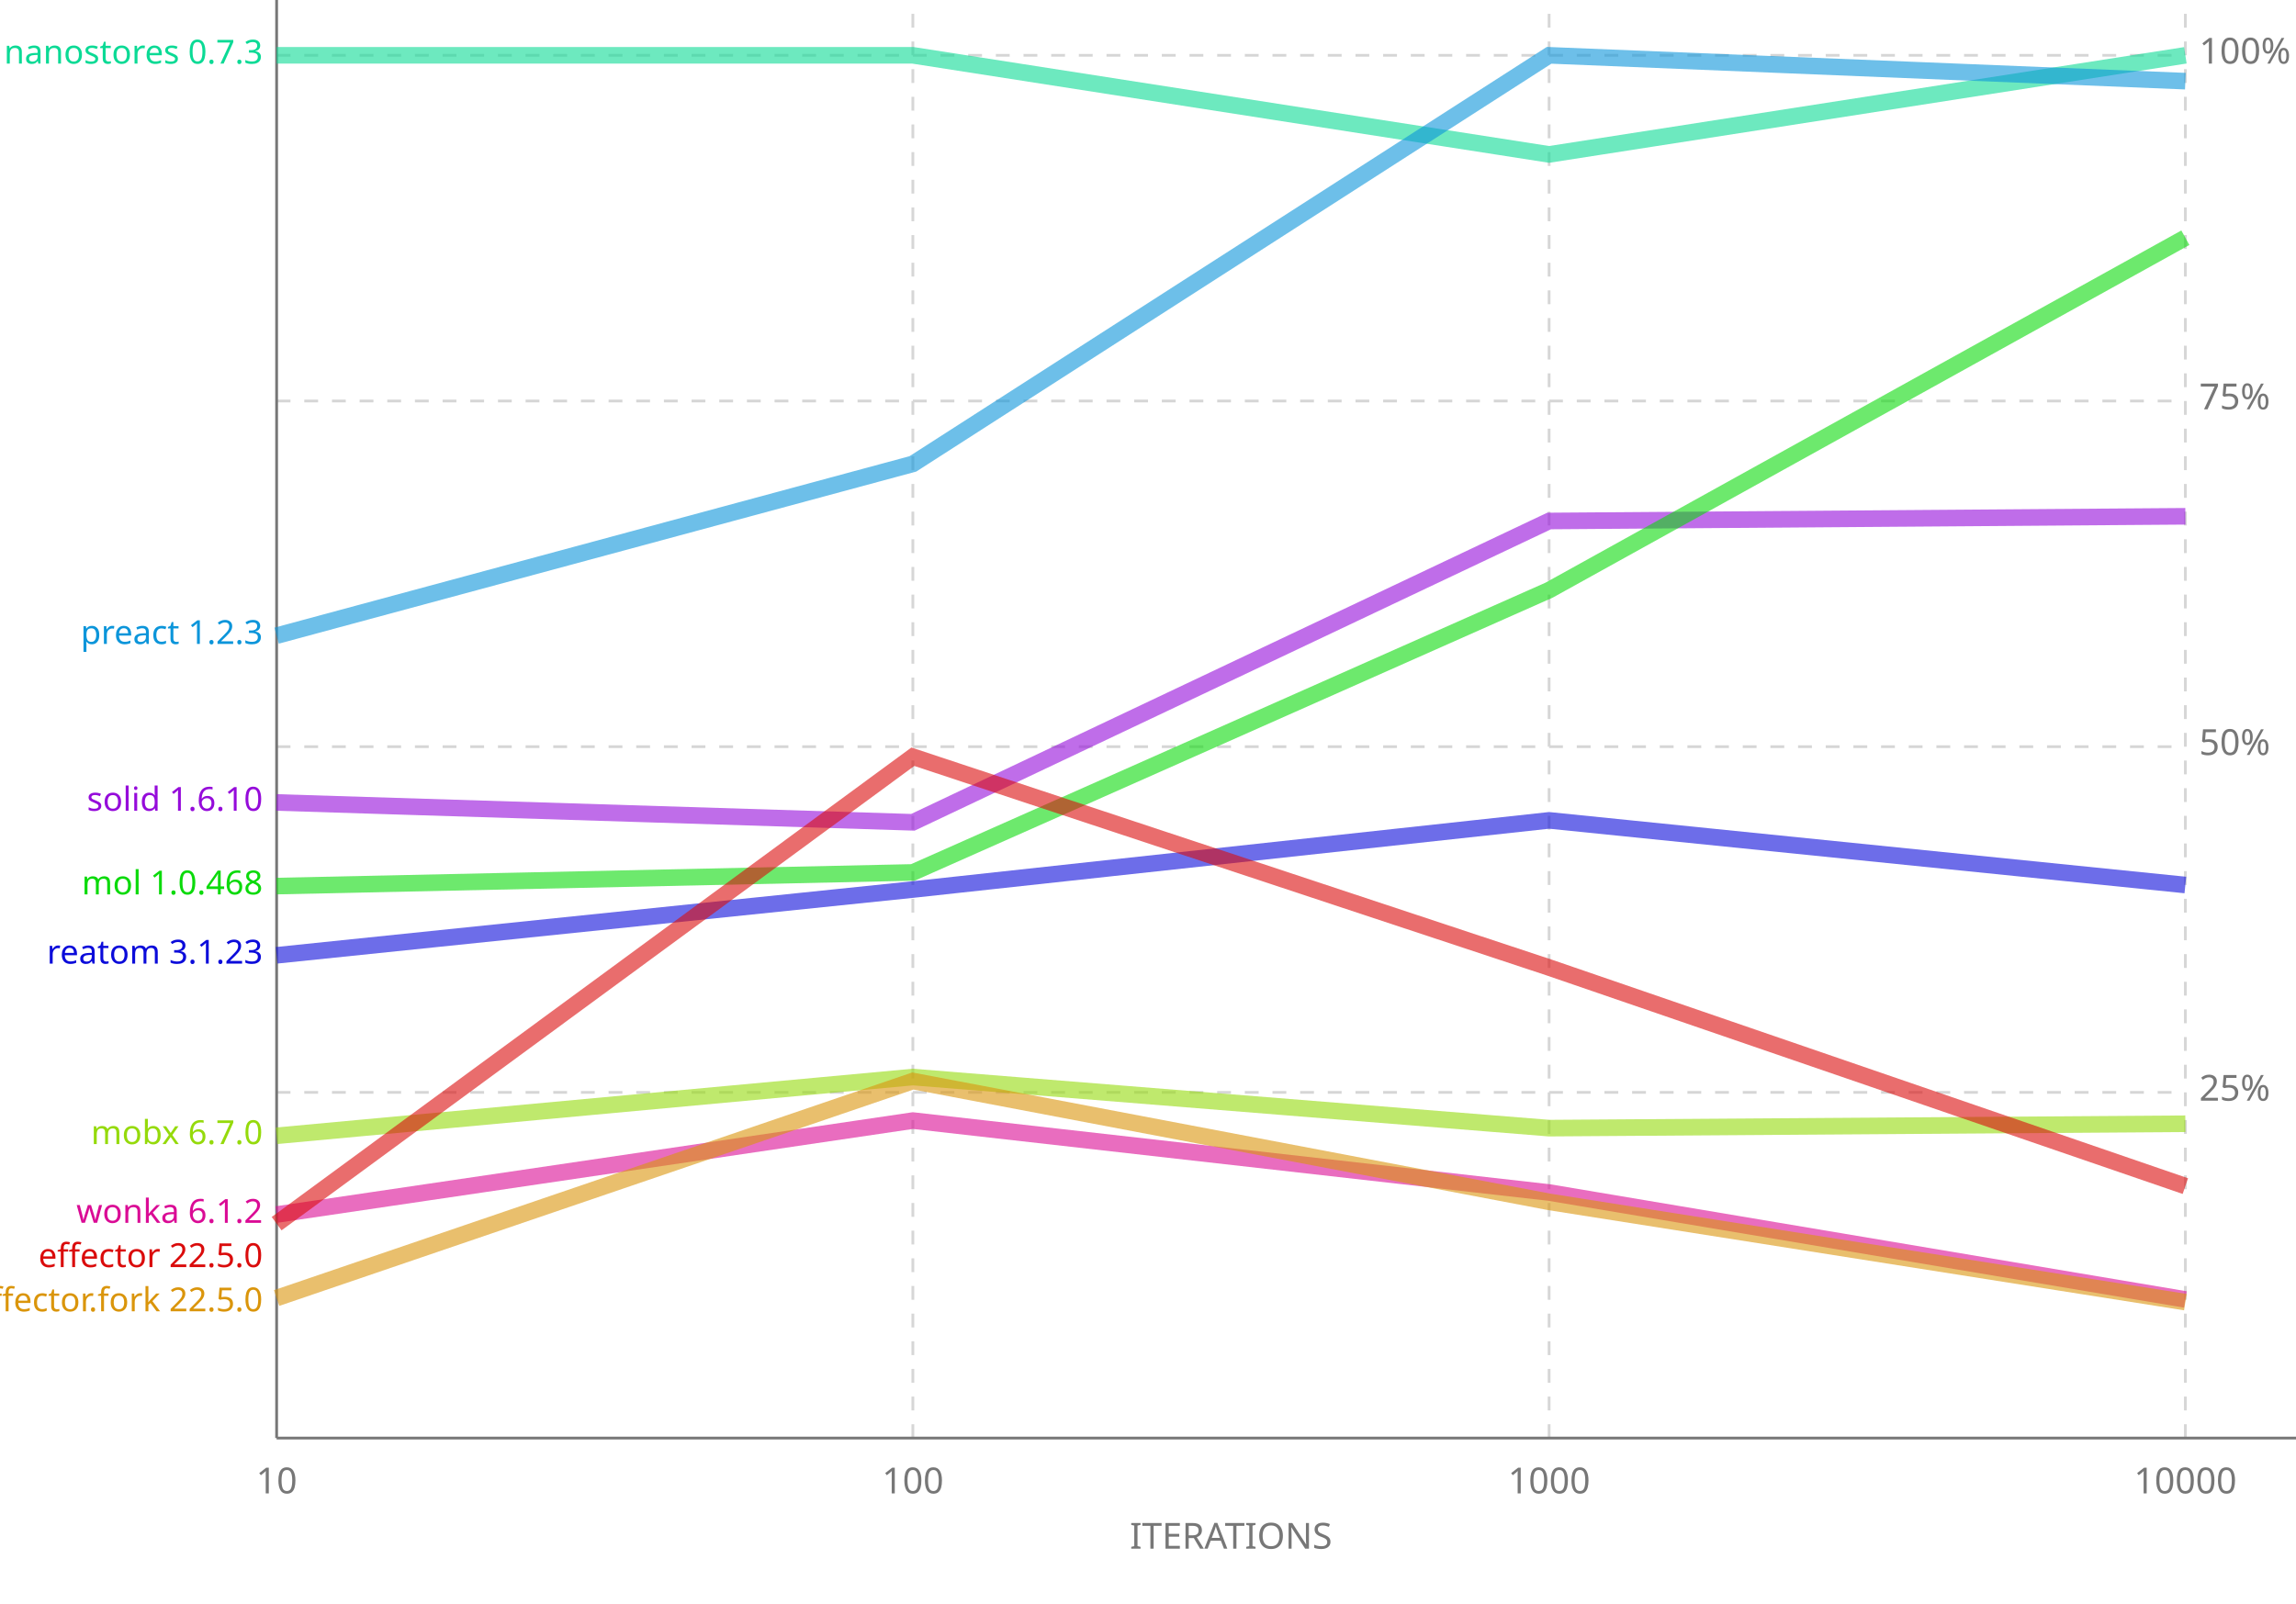
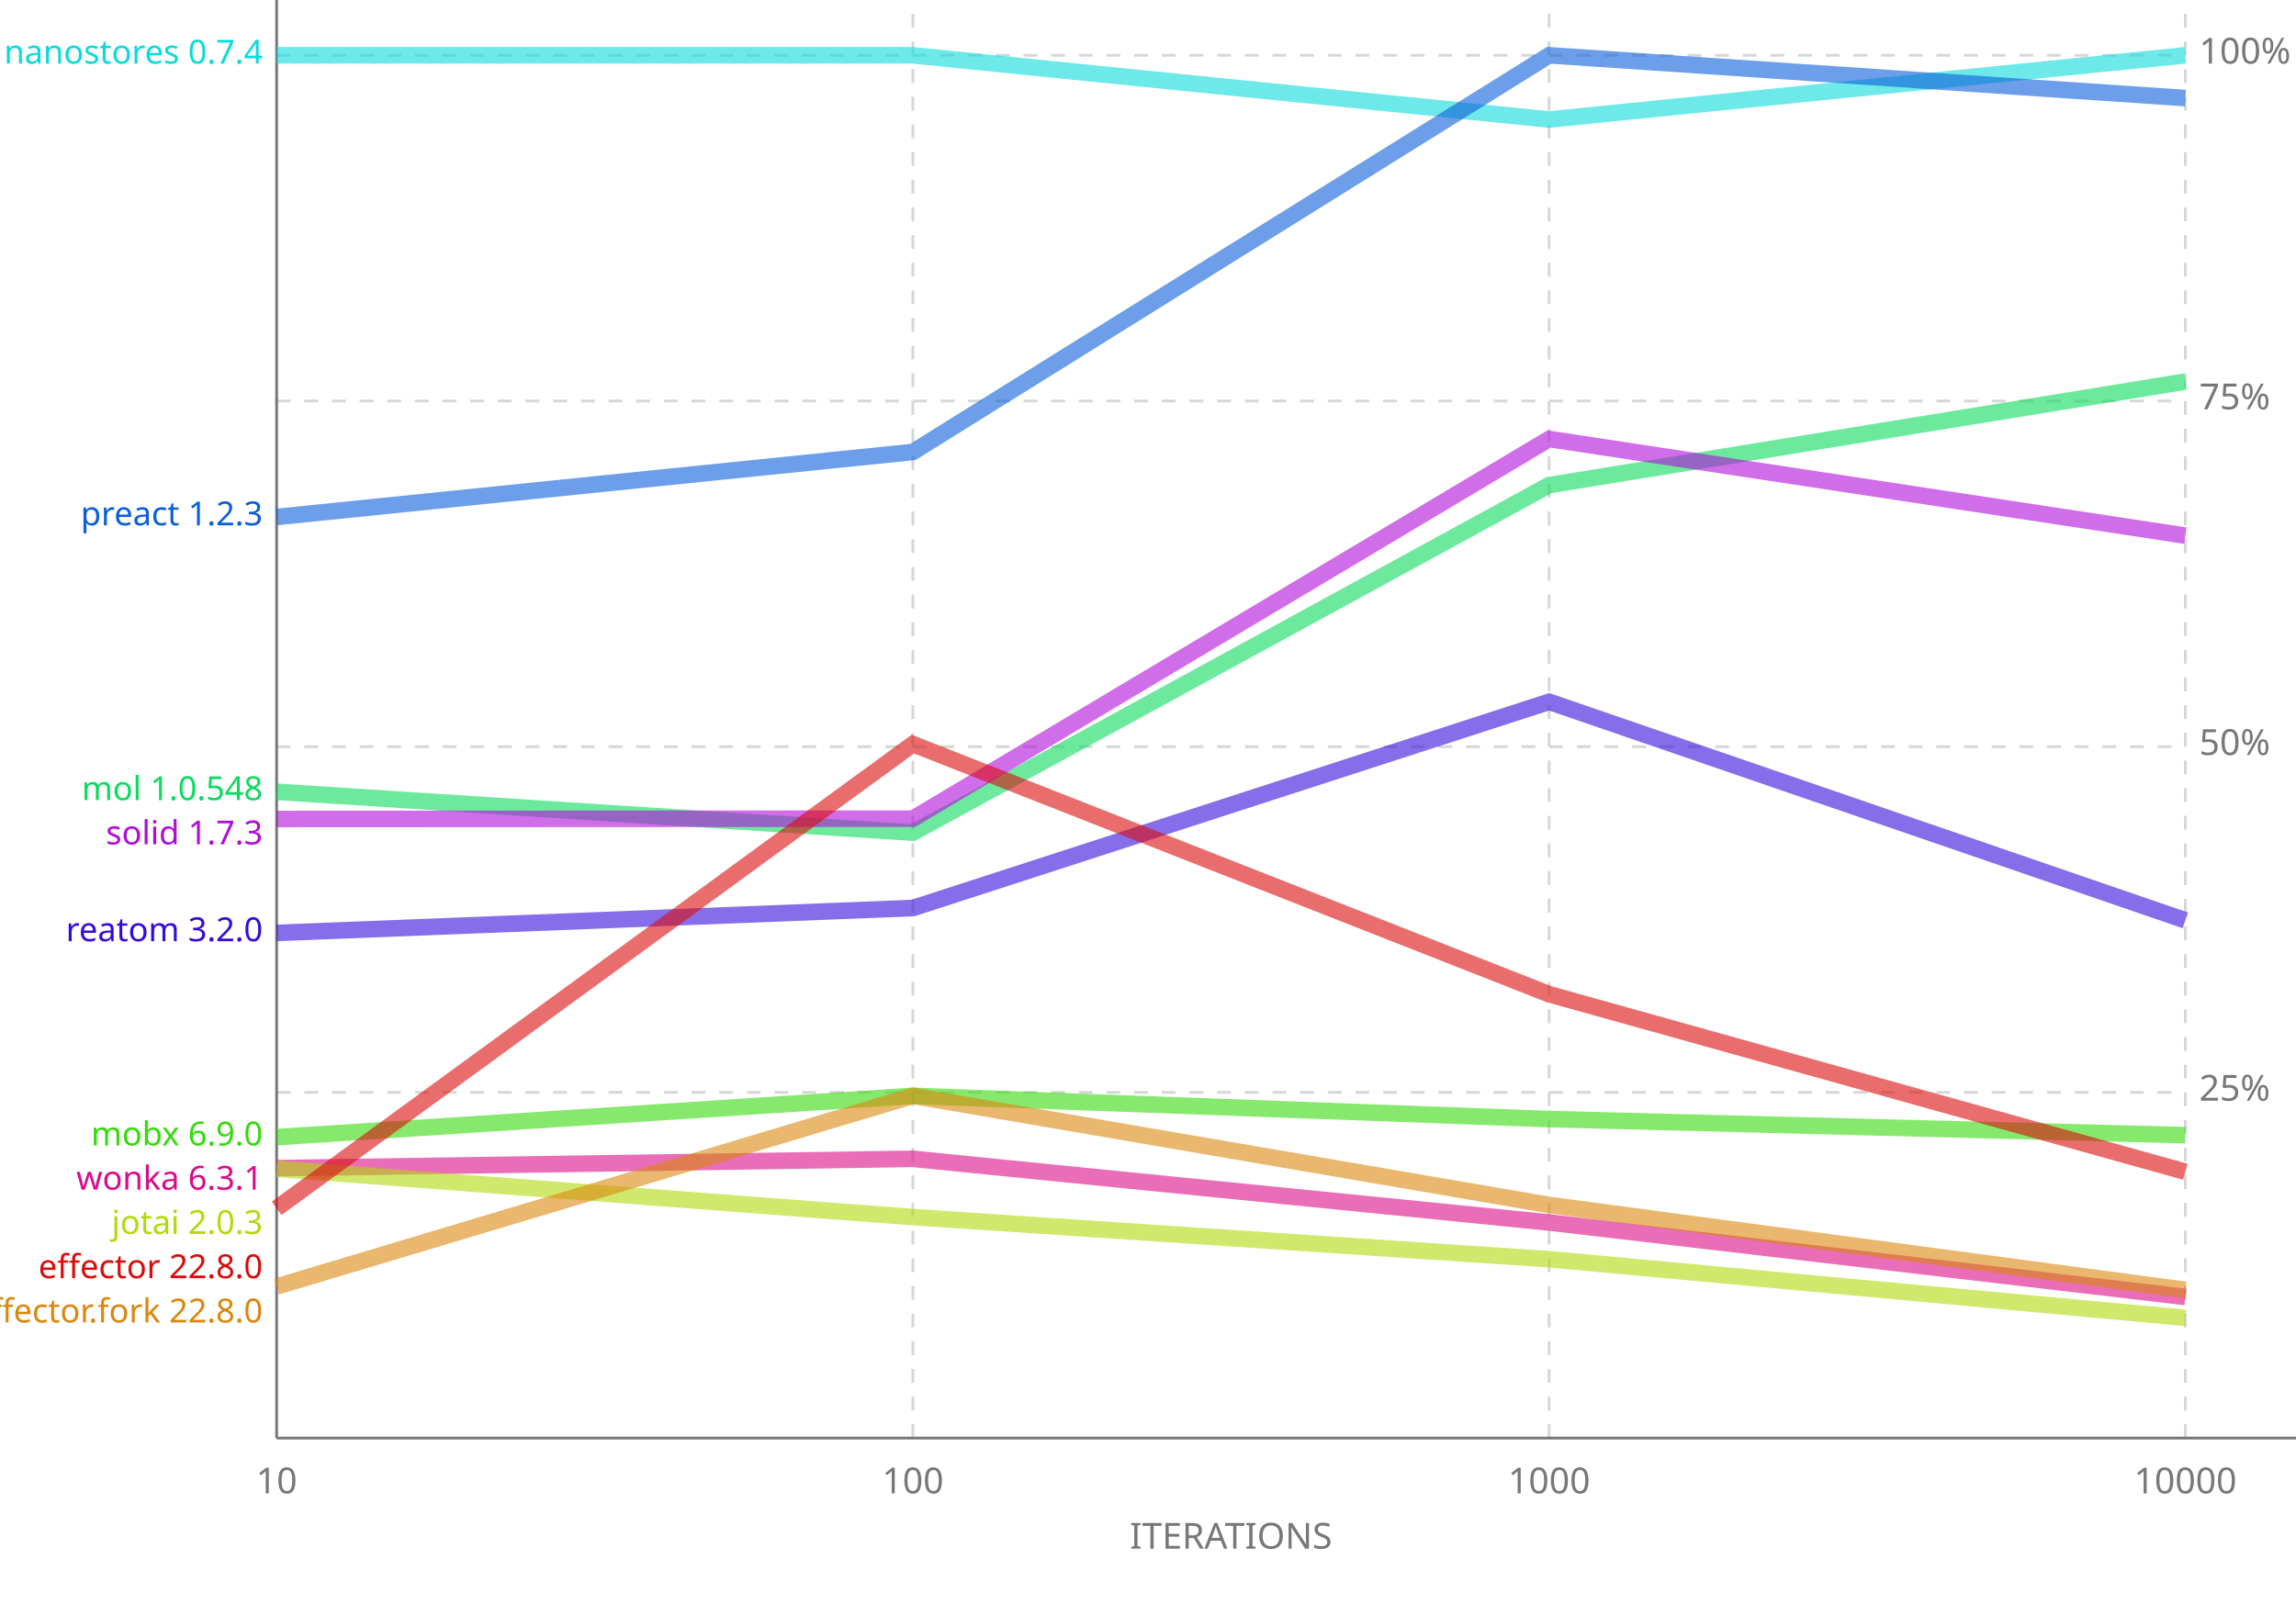
<svg xmlns="http://www.w3.org/2000/svg" id="bench-chart" viewBox="0 0 830 580">
  <style>
    #bench-chart .grid {
      stroke: #777777;
      stroke-width: 1;
    }

    #bench-chart .dashed {
      stroke: #777777;
      opacity: 0.3;
      stroke-width: 1;
      stroke-dasharray: 5, 5;
    }

    #bench-chart .labels {
      fill: #777777;
      font-size: 13px;
      font-family: sans-serif;
    }

    #bench-chart .x-labels {
      text-anchor: middle;
    }

    #bench-chart .y-labels {
      text-anchor: start;
    }

    #bench-chart .lib-label {
      font-size: 12px;
      font-family: sans-serif;
      text-anchor: end;
    }

    #bench-chart .line-med {
      stroke-width: 6;
      opacity: 0.6;
    }
  </style>
  <g class="grid">
    <line x1="100" y1="520" x2="830" y2="520" />
    <line x1="100" y1="520" x2="100" y2="0" />
  </g>
  <g class="dashed">
    <line x1="330" y1="520" x2="330" y2="0" />
    <line x1="560" y1="520" x2="560" y2="0" />
    <line x1="790" y1="520" x2="790" y2="0" />
    <line x1="100" y1="20" x2="790" y2="20" />
    <line x1="100" y1="145" x2="790" y2="145" />
    <line x1="100" y1="270" x2="790" y2="270" />
    <line x1="100" y1="395" x2="790" y2="395" />
  </g>
  <g class="labels x-labels">
    <text x="100" y="540">10</text>
    <text x="330" y="540">100</text>
    <text x="560" y="540">1000</text>
    <text x="790" y="540">10000</text>
    <text x="445" y="560">ITERATIONS</text>
  </g>
  <g class="labels y-labels">
    <text x="795" y="23">100%</text>
    <text x="795" y="148">75%</text>
    <text x="795" y="273">50%</text>
    <text x="795" y="398">25%</text>
  </g>
  <g>
-     <text class="lib-label" x="95" y="23" fill="hsl(160, 90%, 45%)">nanostores 0.7.3</text>
-     <polyline class="line-med" fill="none" stroke="hsl(160, 90%, 45%)" points="100,20 330,20 560,55.837 790,20" />
+     <text class="lib-label" x="95" y="23" fill="hsl(180, 90%, 45%)">nanostores 0.7.4</text>
+     <polyline class="line-med" fill="none" stroke="hsl(180, 90%, 45%)" points="100,20 330,20 560,43.22 790,20" />
  </g>
  <g>
-     <text class="lib-label" x="95" y="232.851" fill="hsl(200, 90%, 45%)">preact 1.2.3</text>
-     <polyline class="line-med" fill="none" stroke="hsl(200, 90%, 45%)" points="100,229.851 330,167.742 560,20 790,29.347" />
+     <text class="lib-label" x="95" y="189.942" fill="hsl(216, 90%, 45%)">preact 1.2.3</text>
+     <polyline class="line-med" fill="none" stroke="hsl(216, 90%, 45%)" points="100,186.942 330,163.434 560,20 790,35.459" />
  </g>
  <g>
-     <text class="lib-label" x="95" y="293.166" fill="hsl(280, 90%, 45%)">solid 1.6.10</text>
-     <polyline class="line-med" fill="none" stroke="hsl(280, 90%, 45%)" points="100,290.166 330,297.346 560,188.389 790,186.691" />
+     <text class="lib-label" x="95" y="289.316" fill="hsl(144, 90%, 45%)">mol 1.0.548</text>
+     <polyline class="line-med" fill="none" stroke="hsl(144, 90%, 45%)" points="100,286.316 330,301.088 560,175.415 790,137.975" />
  </g>
  <g>
-     <text class="lib-label" x="95" y="323.407" fill="hsl(120, 90%, 45%)">mol 1.0.468</text>
-     <polyline class="line-med" fill="none" stroke="hsl(120, 90%, 45%)" points="100,320.407 330,315.47 560,213.398 790,85.962" />
+     <text class="lib-label" x="95" y="305.316" fill="hsl(288, 90%, 45%)">solid 1.7.3</text>
+     <polyline class="line-med" fill="none" stroke="hsl(288, 90%, 45%)" points="100,296.148 330,296.032 560,158.738 790,193.687" />
  </g>
  <g>
-     <text class="lib-label" x="95" y="348.435" fill="hsl(240, 90%, 45%)">reatom 3.1.23</text>
-     <polyline class="line-med" fill="none" stroke="hsl(240, 90%, 45%)" points="100,345.435 330,321.654 560,296.644 790,320.014" />
+     <text class="lib-label" x="95" y="340.337" fill="hsl(252, 90%, 45%)">reatom 3.2.0</text>
+     <polyline class="line-med" fill="none" stroke="hsl(252, 90%, 45%)" points="100,337.337 330,328.344 560,253.764 790,332.806" />
  </g>
  <g>
-     <text class="lib-label" x="95" y="413.694" fill="hsl(80, 90%, 45%)">mobx 6.7.0</text>
-     <polyline class="line-med" fill="none" stroke="hsl(80, 90%, 45%)" points="100,410.694 330,389.458 560,407.932 790,406.342" />
+     <text class="lib-label" x="95" y="414.187" fill="hsl(108, 90%, 45%)">mobx 6.9.0</text>
+     <polyline class="line-med" fill="none" stroke="hsl(108, 90%, 45%)" points="100,411.187 330,396.255 560,404.657 790,410.469" />
  </g>
  <g>
-     <text class="lib-label" x="95" y="442.17" fill="hsl(320, 90%, 45%)">wonka 6.1.2</text>
-     <polyline class="line-med" fill="none" stroke="hsl(320, 90%, 45%)" points="100,439.17 330,405.2 560,431.208 790,469.878" />
+     <text class="lib-label" x="95" y="430.187" fill="hsl(324, 90%, 45%)">wonka 6.3.1</text>
+     <polyline class="line-med" fill="none" stroke="hsl(324, 90%, 45%)" points="100,422.398 330,419.03 560,442.047 790,468.98" />
  </g>
  <g>
-     <text class="lib-label" x="95" y="458.17" fill="hsl(0, 90%, 45%)">effector 22.5.0</text>
-     <polyline class="line-med" fill="none" stroke="hsl(0, 90%, 45%)" points="100,442.471 330,273.631 560,349.848 790,428.889" />
+     <text class="lib-label" x="95" y="446.187" fill="hsl(72, 90%, 45%)">jotai 2.0.3</text>
+     <polyline class="line-med" fill="none" stroke="hsl(72, 90%, 45%)" points="100,422.625 330,440.104 560,455.325 790,476.531" />
  </g>
  <g>
-     <text class="lib-label" x="95" y="474.17" fill="hsl(40, 90%, 45%)">effector.fork 22.5.0</text>
-     <polyline class="line-med" fill="none" stroke="hsl(40, 90%, 45%)" points="100,469.365 330,390.887 560,434.589 790,470.845" />
+     <text class="lib-label" x="95" y="462.187" fill="hsl(0, 90%, 45%)">effector 22.8.0</text>
+     <polyline class="line-med" fill="none" stroke="hsl(0, 90%, 45%)" points="100,436.932 330,269.068 560,359.511 790,423.714" />
+   </g>
+   <g>
+     <text class="lib-label" x="95" y="478.187" fill="hsl(36, 90%, 45%)">effector.fork 22.8.0</text>
+     <polyline class="line-med" fill="none" stroke="hsl(36, 90%, 45%)" points="100,465.206 330,396.249 560,435.716 790,466.421" />
  </g>
</svg>
